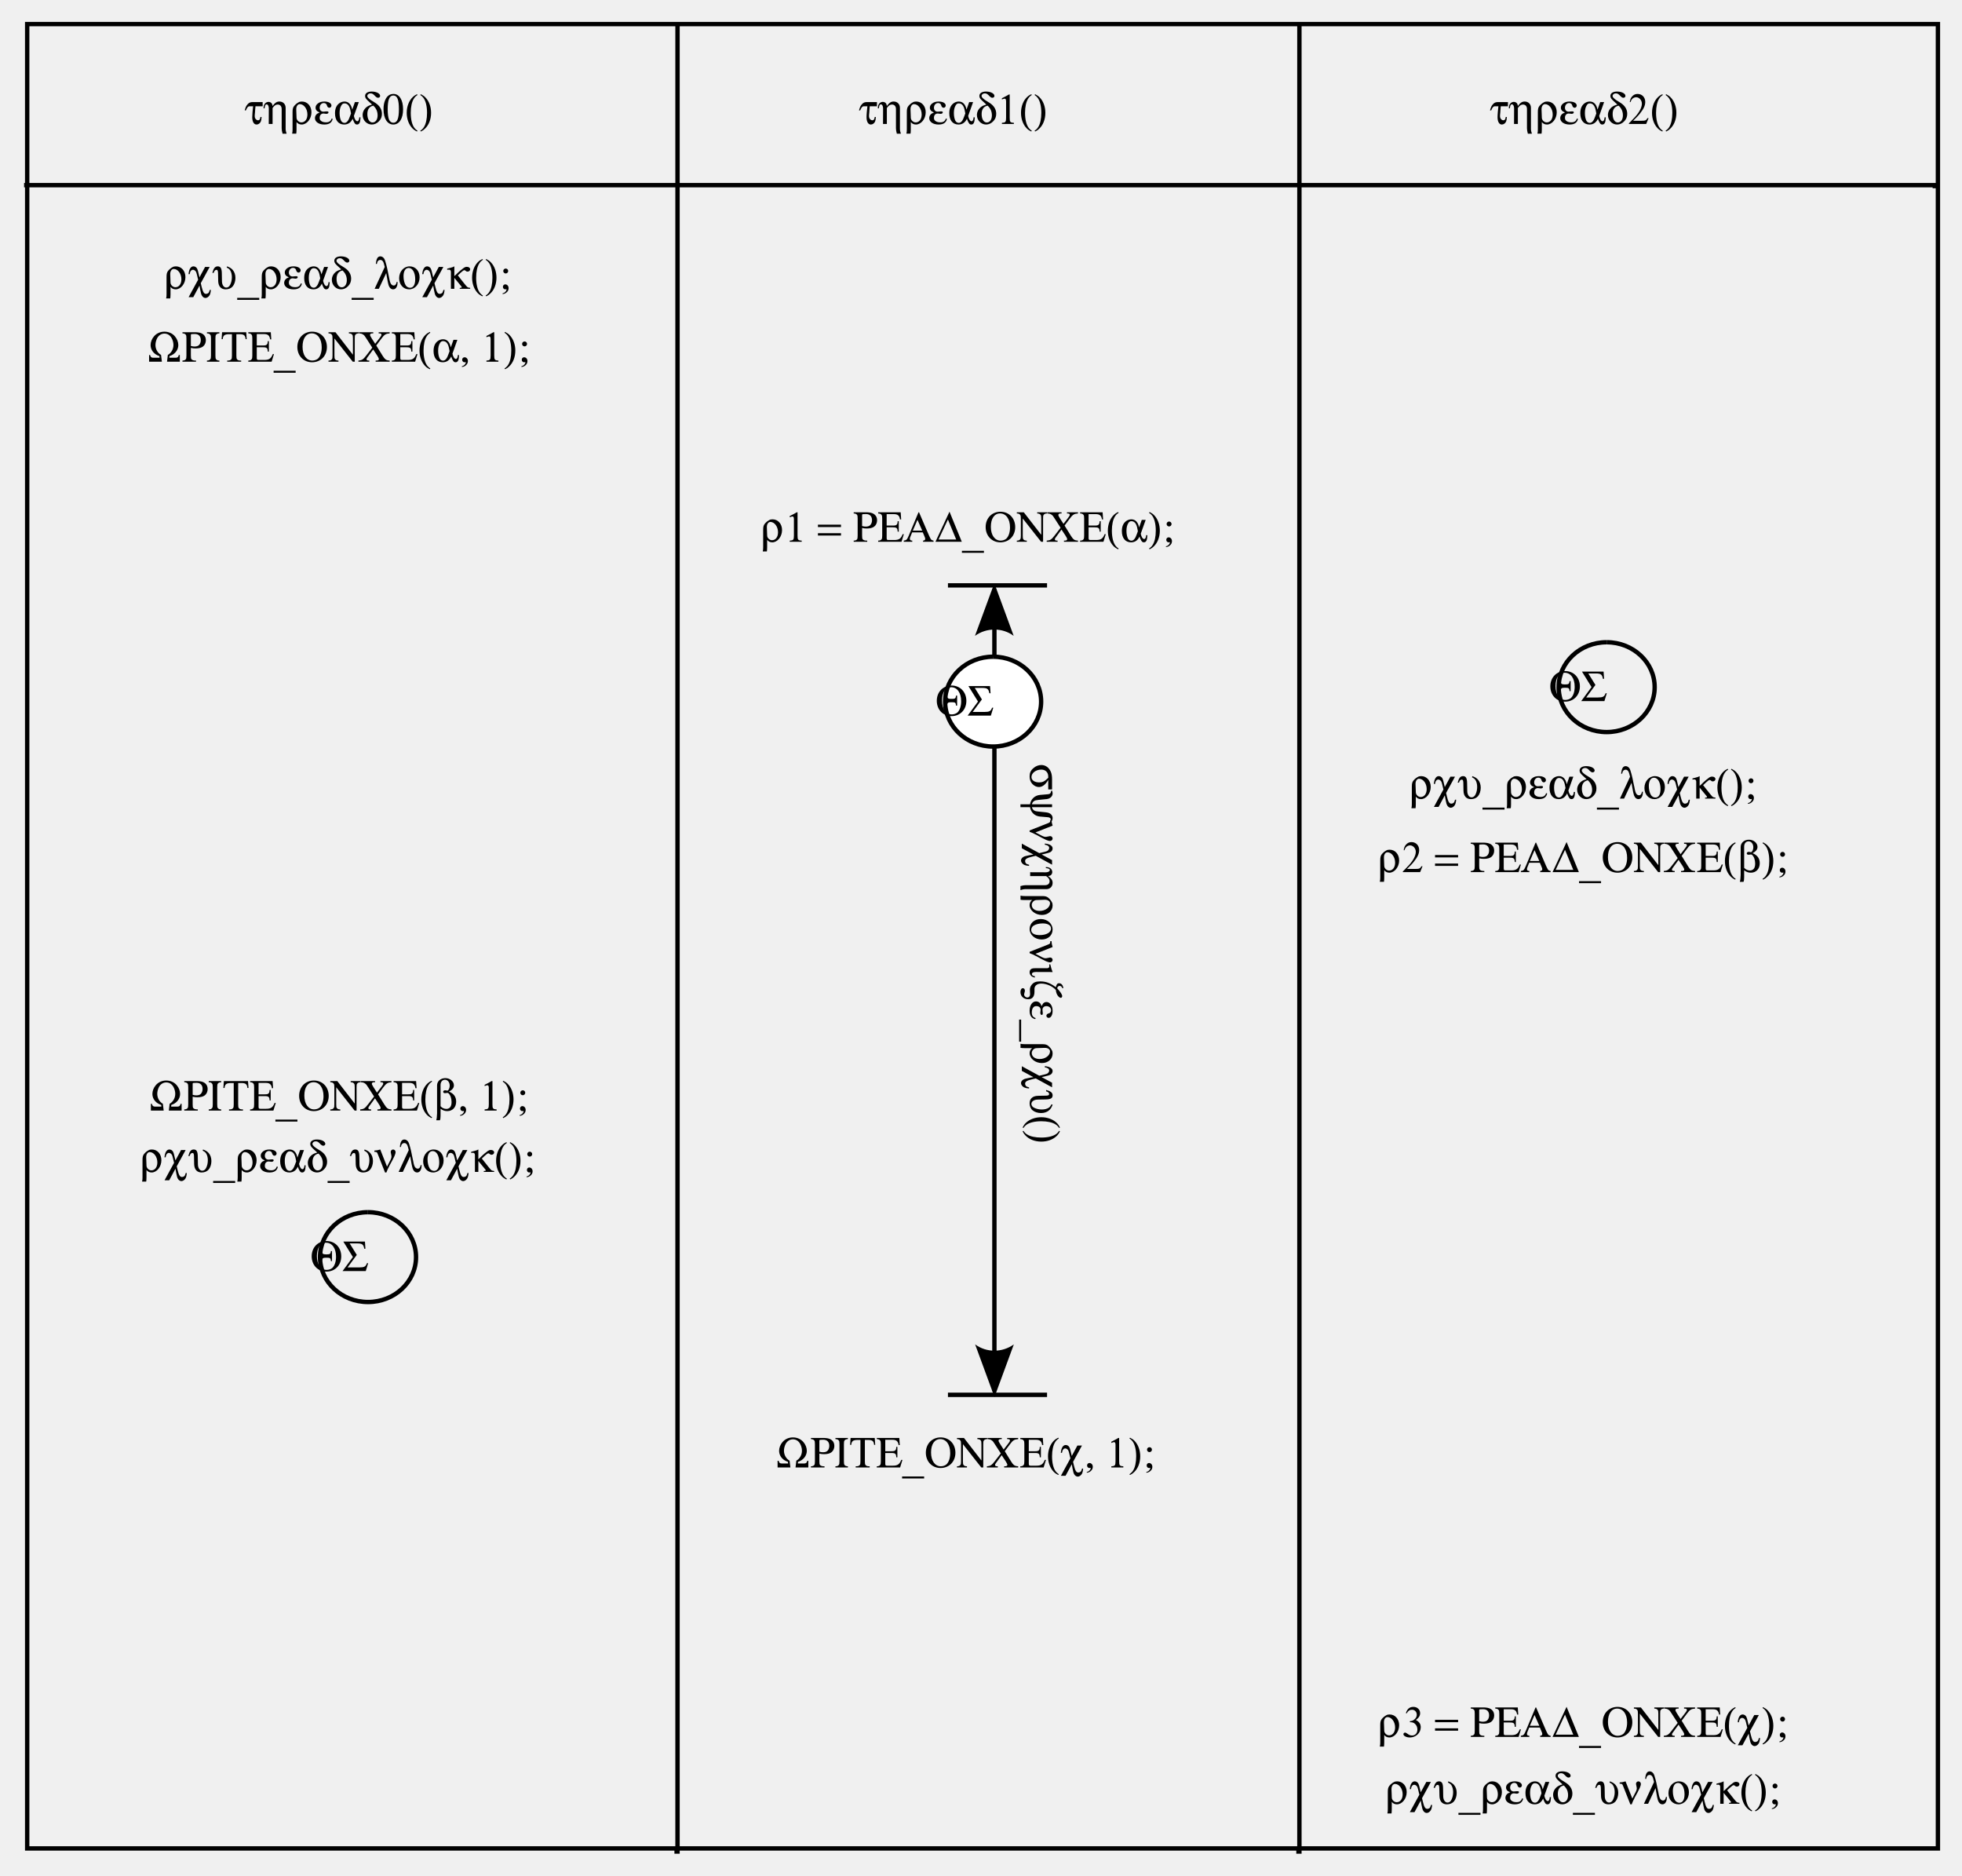
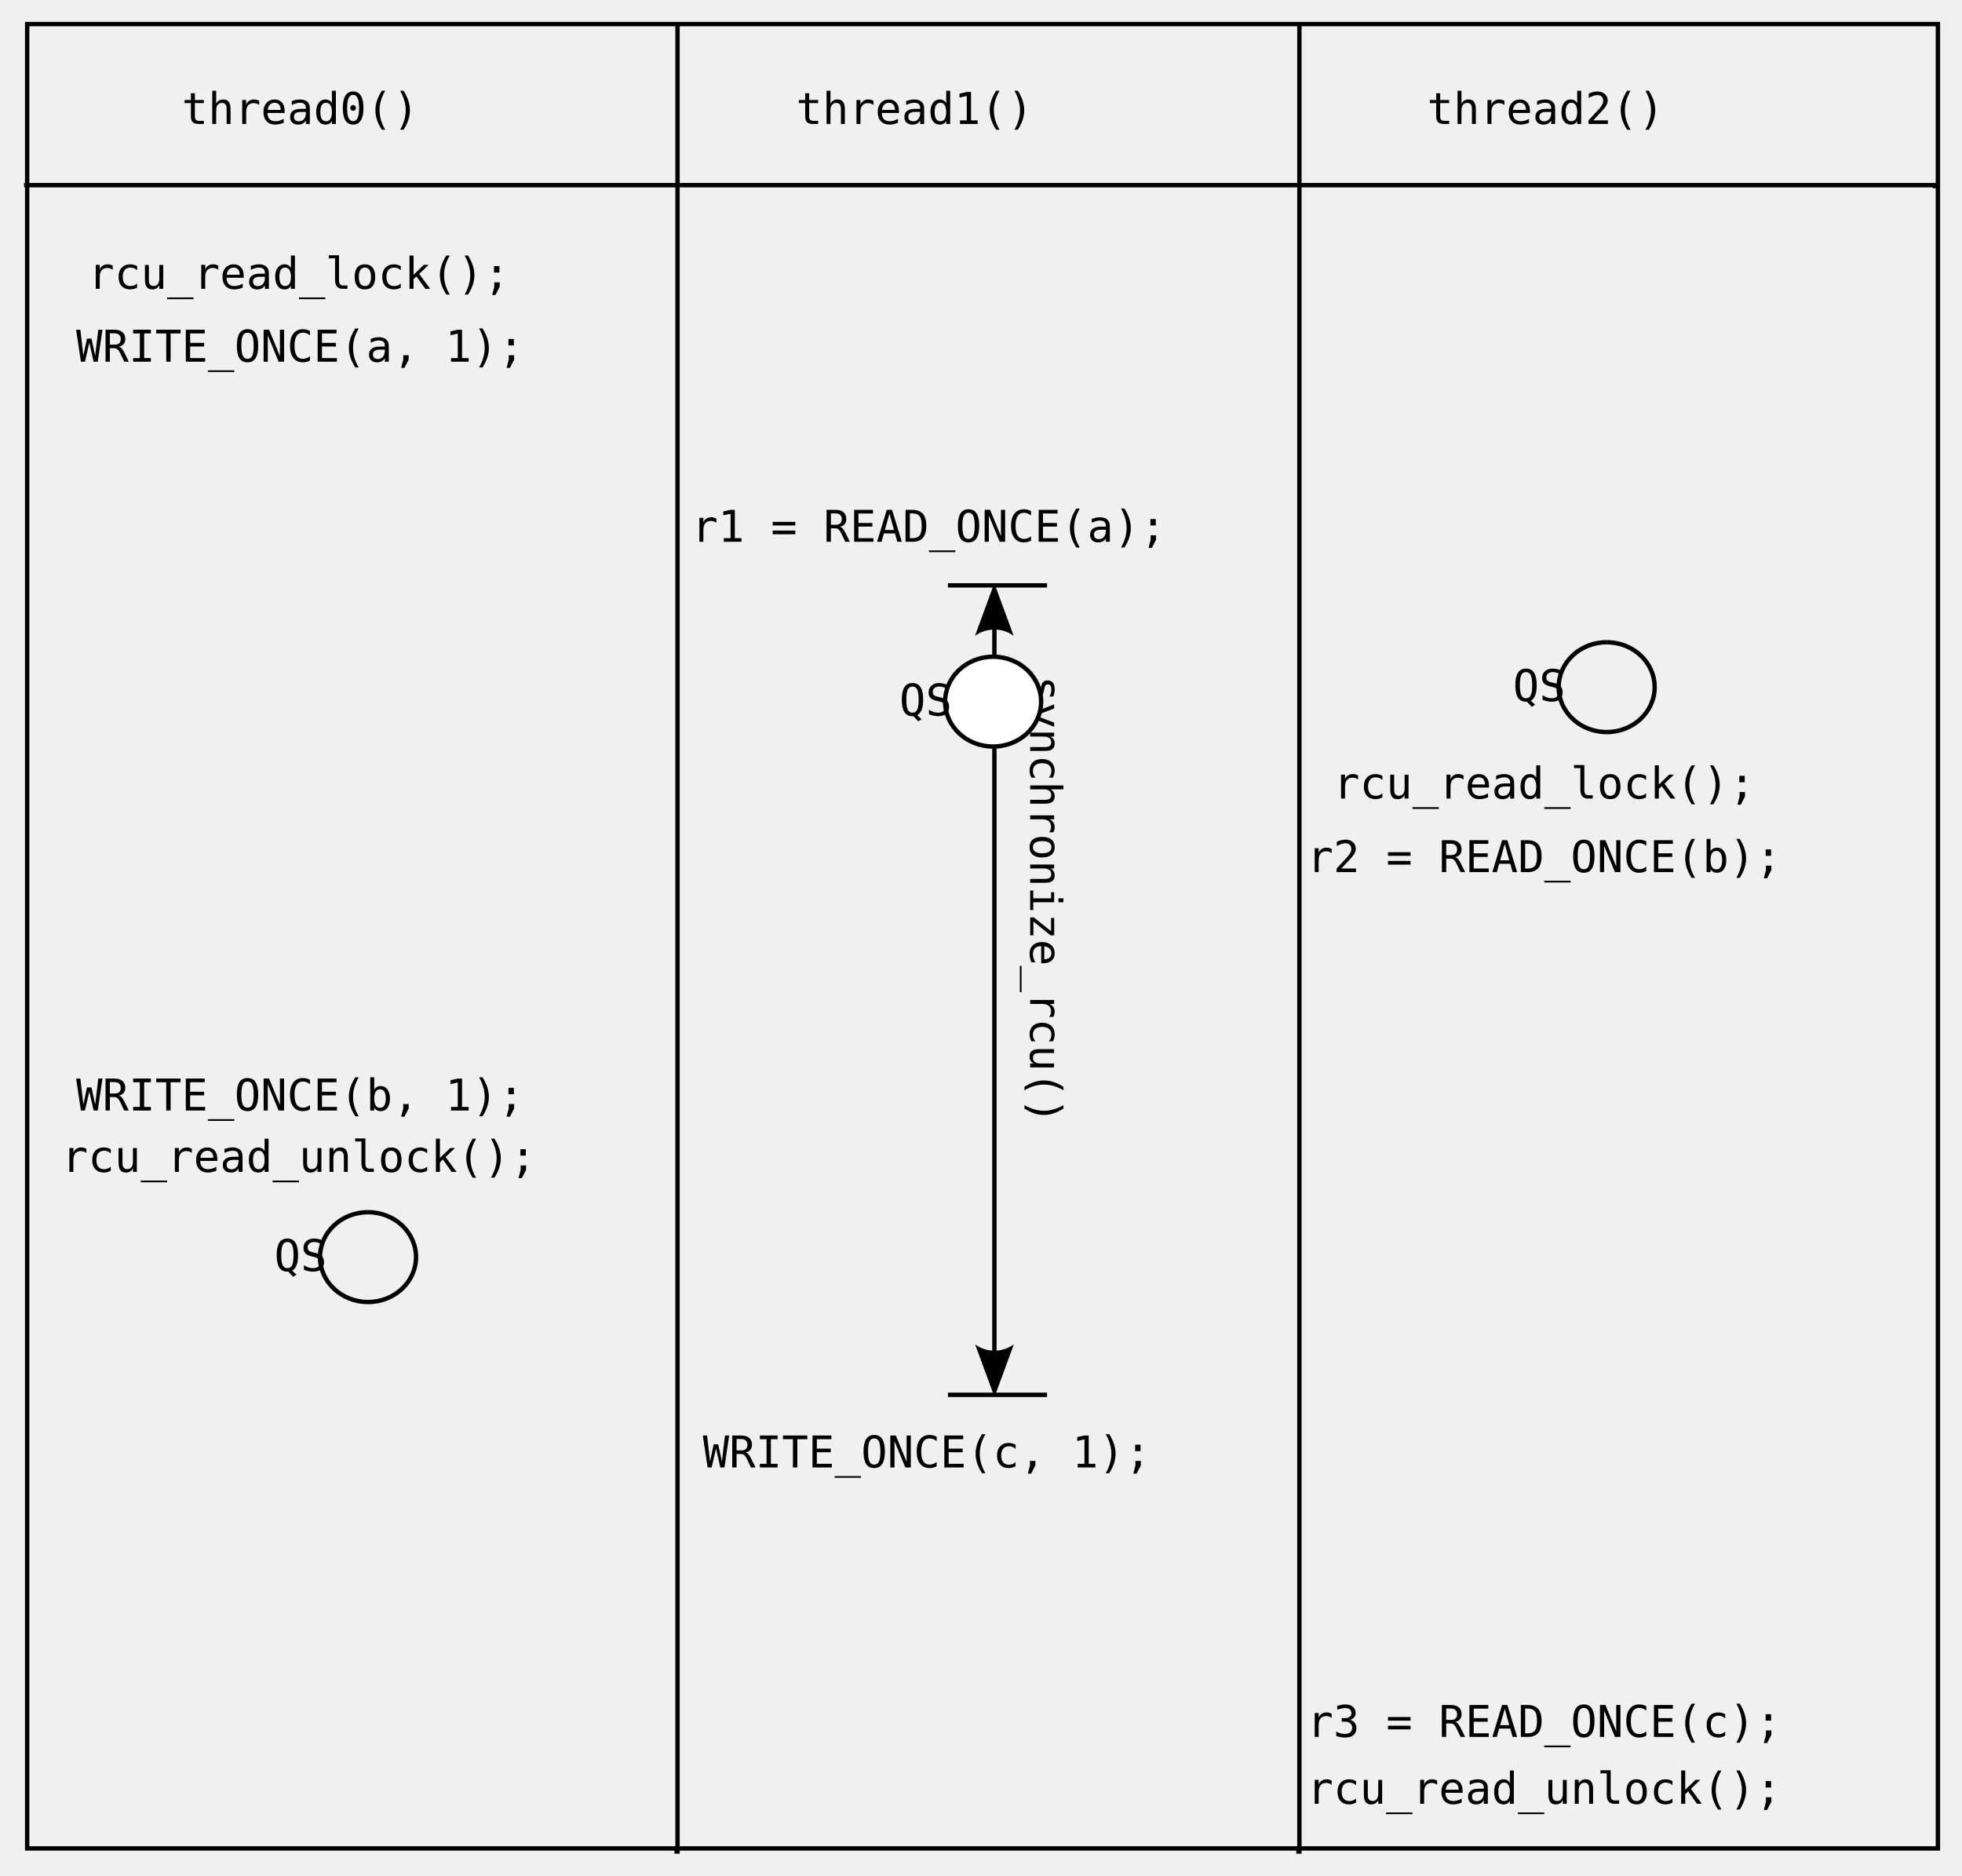
<svg xmlns="http://www.w3.org/2000/svg" width="447.992" height="428.193" id="svg2" version="1.1">
  <defs id="defs4">
    <marker orient="auto" refY="0" refX="0" id="Arrow2Lend" style="overflow:visible">
      <path id="path3792" style="fill-rule:evenodd;stroke-width:0.625;stroke-linejoin:round" d="M 8.719,4.034 -2.207,0.016 8.719,-4.002 c -1.745,2.372 -1.735,5.617 -6e-7,8.035 z" transform="matrix(-1.1,0,0,-1.1,-1.1,0)" />
    </marker>
    <marker orient="auto" refY="0" refX="0" id="Arrow2Lstart" style="overflow:visible">
      <path id="path3789" style="fill-rule:evenodd;stroke-width:0.625;stroke-linejoin:round" d="M 8.719,4.034 -2.207,0.016 8.719,-4.002 c -1.745,2.372 -1.735,5.617 -6e-7,8.035 z" transform="matrix(1.1,0,0,1.1,1.1,0)" />
    </marker>
  </defs>
  <g id="layer1" transform="translate(-28.44112,-185.6061)">
-     <flowRoot xml:space="preserve" id="flowRoot2985" style="font-size:10px;font-style:normal;font-variant:normal;font-weight:normal;font-stretch:normal;text-align:center;line-height:125%;letter-spacing:0px;word-spacing:0px;writing-mode:lr-tb;text-anchor:middle;fill:#000000;fill-opacity:1;stroke:none;font-family:Symbol;-inkscape-font-specification:Symbol">
+     <flowRoot xml:space="preserve" id="flowRoot2985" style="font-size:10px;font-style:normal;font-variant:normal;font-weight:normal;font-stretch:normal;text-align:center;line-height:125%;letter-spacing:0px;word-spacing:0px;writing-mode:lr-tb;text-anchor:middle;fill:#000000;fill-opacity:1;stroke:none;font-family:monospace;-inkscape-font-specification:monospace">
      <flowRegion id="flowRegion2987">
        <rect id="rect2989" width="82.857" height="11.429" x="240" y="492.362" />
      </flowRegion>
      <flowPara id="flowPara2991" />
    </flowRoot>
    <g id="g4433" transform="translate(2,0)">
-       <text id="text2993" y="-261.666" x="412.123" style="font-size:10px;font-style:normal;font-variant:normal;font-weight:normal;font-stretch:normal;text-align:center;line-height:125%;letter-spacing:0px;word-spacing:0px;writing-mode:lr-tb;text-anchor:middle;fill:#000000;fill-opacity:1;stroke:none;font-family:Symbol;-inkscape-font-specification:Symbol" xml:space="preserve" transform="matrix(0,1,-1,0,0,0)">
+       <text id="text2993" y="-261.666" x="412.123" style="font-size:10px;font-style:normal;font-variant:normal;font-weight:normal;font-stretch:normal;text-align:center;line-height:125%;letter-spacing:0px;word-spacing:0px;writing-mode:lr-tb;text-anchor:middle;fill:#000000;fill-opacity:1;stroke:none;font-family:monospace;-inkscape-font-specification:monospace" xml:space="preserve" transform="matrix(0,1,-1,0,0,0)">
        <tspan y="-261.666" x="412.123" id="tspan2995">synchronize_rcu()</tspan>
      </text>
      <g id="g4417" transform="matrix(0,1,-1,0,730.9026,222.4928)">
        <path style="fill:none;stroke:#000000;stroke-width:1px;stroke-linecap:butt;stroke-linejoin:miter;stroke-opacity:1;marker-start:url(#Arrow2Lstart);marker-end:url(#Arrow2Lend)" d="m 97.581,477.405 183.141,0" id="path2997" />
        <path style="fill:none;stroke:#000000;stroke-width:1px;stroke-linecap:butt;stroke-linejoin:miter;stroke-opacity:1" d="m 96.753,465.384 0,22.627" id="path4397" />
        <path style="fill:none;stroke:#000000;stroke-width:1px;stroke-linecap:butt;stroke-linejoin:miter;stroke-opacity:1" d="m 281.549,465.384 0,22.627" id="path4397-5" />
      </g>
    </g>
-     <text xml:space="preserve" style="font-size:10px;font-style:normal;font-variant:normal;font-weight:normal;font-stretch:normal;text-align:center;line-height:125%;letter-spacing:0px;word-spacing:0px;writing-mode:lr-tb;text-anchor:middle;fill:#000000;fill-opacity:1;stroke:none;font-family:Symbol;-inkscape-font-specification:Symbol" x="112.047" y="268.181" id="text4429">
+     <text xml:space="preserve" style="font-size:10px;font-style:normal;font-variant:normal;font-weight:normal;font-stretch:normal;text-align:center;line-height:125%;letter-spacing:0px;word-spacing:0px;writing-mode:lr-tb;text-anchor:middle;fill:#000000;fill-opacity:1;stroke:none;font-family:monospace;-inkscape-font-specification:monospace" x="112.047" y="268.181" id="text4429">
      <tspan id="tspan4431" x="112.047" y="268.181">WRITE_ONCE(a, 1);</tspan>
    </text>
-     <text xml:space="preserve" style="font-size:10px;font-style:normal;font-variant:normal;font-weight:normal;font-stretch:normal;text-align:center;line-height:125%;letter-spacing:0px;word-spacing:0px;writing-mode:lr-tb;text-anchor:middle;fill:#000000;fill-opacity:1;stroke:none;font-family:Symbol;-inkscape-font-specification:Symbol" x="112.047" y="439.138" id="text4441">
+     <text xml:space="preserve" style="font-size:10px;font-style:normal;font-variant:normal;font-weight:normal;font-stretch:normal;text-align:center;line-height:125%;letter-spacing:0px;word-spacing:0px;writing-mode:lr-tb;text-anchor:middle;fill:#000000;fill-opacity:1;stroke:none;font-family:monospace;-inkscape-font-specification:monospace" x="112.047" y="439.138" id="text4441">
      <tspan id="tspan4443" x="112.047" y="439.138">WRITE_ONCE(b, 1);</tspan>
    </text>
-     <text xml:space="preserve" style="font-size:10px;font-style:normal;font-variant:normal;font-weight:normal;font-stretch:normal;text-align:center;line-height:125%;letter-spacing:0px;word-spacing:0px;writing-mode:lr-tb;text-anchor:middle;fill:#000000;fill-opacity:1;stroke:none;font-family:Symbol;-inkscape-font-specification:Symbol" x="255.609" y="309.293" id="text4445">
+     <text xml:space="preserve" style="font-size:10px;font-style:normal;font-variant:normal;font-weight:normal;font-stretch:normal;text-align:center;line-height:125%;letter-spacing:0px;word-spacing:0px;writing-mode:lr-tb;text-anchor:middle;fill:#000000;fill-opacity:1;stroke:none;font-family:monospace;-inkscape-font-specification:monospace" x="255.609" y="309.293" id="text4445">
      <tspan id="tspan4447" x="255.609" y="309.293">r1 = READ_ONCE(a);</tspan>
    </text>
-     <text xml:space="preserve" style="font-size:10px;font-style:normal;font-variant:normal;font-weight:normal;font-stretch:normal;text-align:center;line-height:125%;letter-spacing:0px;word-spacing:0px;writing-mode:lr-tb;text-anchor:middle;fill:#000000;fill-opacity:1;stroke:none;font-family:Symbol;-inkscape-font-specification:Symbol" x="255.144" y="520.618" id="text4449">
+     <text xml:space="preserve" style="font-size:10px;font-style:normal;font-variant:normal;font-weight:normal;font-stretch:normal;text-align:center;line-height:125%;letter-spacing:0px;word-spacing:0px;writing-mode:lr-tb;text-anchor:middle;fill:#000000;fill-opacity:1;stroke:none;font-family:monospace;-inkscape-font-specification:monospace" x="255.144" y="520.618" id="text4449">
      <tspan id="tspan4451" x="255.144" y="520.618">WRITE_ONCE(c, 1);</tspan>
    </text>
-     <text xml:space="preserve" style="font-size:10px;font-style:normal;font-variant:normal;font-weight:normal;font-stretch:normal;text-align:center;line-height:125%;letter-spacing:0px;word-spacing:0px;writing-mode:lr-tb;text-anchor:middle;fill:#000000;fill-opacity:1;stroke:none;font-family:Symbol;-inkscape-font-specification:Symbol" x="396.103" y="384.711" id="text4453">
+     <text xml:space="preserve" style="font-size:10px;font-style:normal;font-variant:normal;font-weight:normal;font-stretch:normal;text-align:center;line-height:125%;letter-spacing:0px;word-spacing:0px;writing-mode:lr-tb;text-anchor:middle;fill:#000000;fill-opacity:1;stroke:none;font-family:monospace;-inkscape-font-specification:monospace" x="396.103" y="384.711" id="text4453">
      <tspan id="tspan4455" x="396.103" y="384.711">r2 = READ_ONCE(b);</tspan>
    </text>
-     <text xml:space="preserve" style="font-size:10px;font-style:normal;font-variant:normal;font-weight:normal;font-stretch:normal;text-align:center;line-height:125%;letter-spacing:0px;word-spacing:0px;writing-mode:lr-tb;text-anchor:middle;fill:#000000;fill-opacity:1;stroke:none;font-family:Symbol;-inkscape-font-specification:Symbol" x="396.103" y="582.136" id="text4457">
+     <text xml:space="preserve" style="font-size:10px;font-style:normal;font-variant:normal;font-weight:normal;font-stretch:normal;text-align:center;line-height:125%;letter-spacing:0px;word-spacing:0px;writing-mode:lr-tb;text-anchor:middle;fill:#000000;fill-opacity:1;stroke:none;font-family:monospace;-inkscape-font-specification:monospace" x="396.103" y="582.136" id="text4457">
      <tspan id="tspan4459" x="396.103" y="582.136">r3 = READ_ONCE(c);</tspan>
    </text>
-     <text xml:space="preserve" style="font-size:10px;font-style:normal;font-variant:normal;font-weight:normal;font-stretch:normal;text-align:center;line-height:125%;letter-spacing:0px;word-spacing:0px;writing-mode:lr-tb;text-anchor:middle;fill:#000000;fill-opacity:1;stroke:none;font-family:Symbol;-inkscape-font-specification:Symbol" x="112.082" y="213.91" id="text4461">
+     <text xml:space="preserve" style="font-size:10px;font-style:normal;font-variant:normal;font-weight:normal;font-stretch:normal;text-align:center;line-height:125%;letter-spacing:0px;word-spacing:0px;writing-mode:lr-tb;text-anchor:middle;fill:#000000;fill-opacity:1;stroke:none;font-family:monospace;-inkscape-font-specification:monospace" x="112.082" y="213.91" id="text4461">
      <tspan id="tspan4463" x="112.082" y="213.91">thread0()</tspan>
    </text>
-     <text xml:space="preserve" style="font-size:10px;font-style:normal;font-variant:normal;font-weight:normal;font-stretch:normal;text-align:center;line-height:125%;letter-spacing:0px;word-spacing:0px;writing-mode:lr-tb;text-anchor:middle;fill:#000000;fill-opacity:1;stroke:none;font-family:Symbol;-inkscape-font-specification:Symbol" x="252.345" y="213.91" id="text4461-6">
+     <text xml:space="preserve" style="font-size:10px;font-style:normal;font-variant:normal;font-weight:normal;font-stretch:normal;text-align:center;line-height:125%;letter-spacing:0px;word-spacing:0px;writing-mode:lr-tb;text-anchor:middle;fill:#000000;fill-opacity:1;stroke:none;font-family:monospace;-inkscape-font-specification:monospace" x="252.345" y="213.91" id="text4461-6">
      <tspan id="tspan4463-0" x="252.345" y="213.91">thread1()</tspan>
    </text>
-     <text xml:space="preserve" style="font-size:10px;font-style:normal;font-variant:normal;font-weight:normal;font-stretch:normal;text-align:center;line-height:125%;letter-spacing:0px;word-spacing:0px;writing-mode:lr-tb;text-anchor:middle;fill:#000000;fill-opacity:1;stroke:none;font-family:Symbol;-inkscape-font-specification:Symbol" x="396.426" y="213.91" id="text4461-2">
+     <text xml:space="preserve" style="font-size:10px;font-style:normal;font-variant:normal;font-weight:normal;font-stretch:normal;text-align:center;line-height:125%;letter-spacing:0px;word-spacing:0px;writing-mode:lr-tb;text-anchor:middle;fill:#000000;fill-opacity:1;stroke:none;font-family:monospace;-inkscape-font-specification:monospace" x="396.426" y="213.91" id="text4461-2">
      <tspan id="tspan4463-2" x="396.426" y="213.91">thread2()</tspan>
    </text>
    <rect style="fill:none;stroke:#000000;stroke-width:1;stroke-miterlimit:4;stroke-opacity:1;stroke-dasharray:none;stroke-dashoffset:0" id="rect4495" width="436.285" height="416.486" x="34.648" y="191.106" />
    <path style="fill:none;stroke:#000000;stroke-width:1;stroke-linecap:butt;stroke-linejoin:miter;stroke-miterlimit:4;stroke-opacity:1;stroke-dasharray:none;stroke-dashoffset:0" d="m 183.141,191.106 0,417.193 -0.707,0" id="path4497" />
    <path style="fill:none;stroke:#000000;stroke-width:1;stroke-linecap:butt;stroke-linejoin:miter;stroke-miterlimit:4;stroke-opacity:1;stroke-dasharray:none;stroke-dashoffset:0" d="m 325.139,191.106 0,417.193 -0.707,0" id="path4497-5" />
-     <text xml:space="preserve" style="font-size:10px;font-style:normal;font-variant:normal;font-weight:normal;font-stretch:normal;text-align:center;line-height:125%;letter-spacing:0px;word-spacing:0px;writing-mode:lr-tb;text-anchor:middle;fill:#000000;fill-opacity:1;stroke:none;font-family:Symbol;-inkscape-font-specification:Symbol" x="111.759" y="251.54" id="text4429-8">
+     <text xml:space="preserve" style="font-size:10px;font-style:normal;font-variant:normal;font-weight:normal;font-stretch:normal;text-align:center;line-height:125%;letter-spacing:0px;word-spacing:0px;writing-mode:lr-tb;text-anchor:middle;fill:#000000;fill-opacity:1;stroke:none;font-family:monospace;-inkscape-font-specification:monospace" x="111.759" y="251.54" id="text4429-8">
      <tspan id="tspan4431-9" x="111.759" y="251.54">rcu_read_lock();</tspan>
    </text>
-     <text xml:space="preserve" style="font-size:10px;font-style:normal;font-variant:normal;font-weight:normal;font-stretch:normal;text-align:center;line-height:125%;letter-spacing:0px;word-spacing:0px;writing-mode:lr-tb;text-anchor:middle;fill:#000000;fill-opacity:1;stroke:none;font-family:Symbol;-inkscape-font-specification:Symbol" x="396.103" y="367.916" id="text4429-8-9">
+     <text xml:space="preserve" style="font-size:10px;font-style:normal;font-variant:normal;font-weight:normal;font-stretch:normal;text-align:center;line-height:125%;letter-spacing:0px;word-spacing:0px;writing-mode:lr-tb;text-anchor:middle;fill:#000000;fill-opacity:1;stroke:none;font-family:monospace;-inkscape-font-specification:monospace" x="396.103" y="367.916" id="text4429-8-9">
      <tspan id="tspan4431-9-4" x="396.103" y="367.916">rcu_read_lock();</tspan>
    </text>
-     <text xml:space="preserve" style="font-size:10px;font-style:normal;font-variant:normal;font-weight:normal;font-stretch:normal;text-align:center;line-height:125%;letter-spacing:0px;word-spacing:0px;writing-mode:lr-tb;text-anchor:middle;fill:#000000;fill-opacity:1;stroke:none;font-family:Symbol;-inkscape-font-specification:Symbol" x="396.103" y="597.403" id="text4429-8-9-3">
+     <text xml:space="preserve" style="font-size:10px;font-style:normal;font-variant:normal;font-weight:normal;font-stretch:normal;text-align:center;line-height:125%;letter-spacing:0px;word-spacing:0px;writing-mode:lr-tb;text-anchor:middle;fill:#000000;fill-opacity:1;stroke:none;font-family:monospace;-inkscape-font-specification:monospace" x="396.103" y="597.403" id="text4429-8-9-3">
      <tspan id="tspan4431-9-4-4" x="396.103" y="597.403">rcu_read_unlock();</tspan>
    </text>
-     <text xml:space="preserve" style="font-size:10px;font-style:normal;font-variant:normal;font-weight:normal;font-stretch:normal;text-align:center;line-height:125%;letter-spacing:0px;word-spacing:0px;writing-mode:lr-tb;text-anchor:middle;fill:#000000;fill-opacity:1;stroke:none;font-family:Symbol;-inkscape-font-specification:Symbol" x="111.759" y="453.153" id="text4429-8-9-3-1">
+     <text xml:space="preserve" style="font-size:10px;font-style:normal;font-variant:normal;font-weight:normal;font-stretch:normal;text-align:center;line-height:125%;letter-spacing:0px;word-spacing:0px;writing-mode:lr-tb;text-anchor:middle;fill:#000000;fill-opacity:1;stroke:none;font-family:monospace;-inkscape-font-specification:monospace" x="111.759" y="453.153" id="text4429-8-9-3-1">
      <tspan id="tspan4431-9-4-4-6" x="111.759" y="453.153">rcu_read_unlock();</tspan>
    </text>
    <path style="fill:none;stroke:#000000;stroke-width:1px;stroke-linecap:butt;stroke-linejoin:miter;stroke-opacity:1" d="m 33.941,227.876 436.285,0 0,0.707" id="path4608" />
-     <text xml:space="preserve" style="font-size:10px;font-style:normal;font-variant:normal;font-weight:normal;font-stretch:normal;text-align:center;line-height:125%;letter-spacing:0px;word-spacing:0px;writing-mode:lr-tb;text-anchor:middle;fill:#000000;fill-opacity:1;stroke:none;font-family:Symbol;-inkscape-font-specification:Symbol" x="394.944" y="345.664" id="text4648">
+     <text xml:space="preserve" style="font-size:10px;font-style:normal;font-variant:normal;font-weight:normal;font-stretch:normal;text-align:center;line-height:125%;letter-spacing:0px;word-spacing:0px;writing-mode:lr-tb;text-anchor:middle;fill:#000000;fill-opacity:1;stroke:none;font-family:monospace;-inkscape-font-specification:monospace" x="394.944" y="345.664" id="text4648">
      <tspan id="tspan4650" x="394.944" y="345.664">QS</tspan>
    </text>
    <path style="fill:none;stroke:#000000;stroke-width:1;stroke-miterlimit:4;stroke-opacity:1;stroke-dasharray:none;stroke-dashoffset:0" id="path4652" d="m 358.869,132.622 a 10.96,10.253 0 1 1 -0.023,0" transform="translate(36.44112,199.6061)" />
-     <text xml:space="preserve" style="font-size:10px;font-style:normal;font-variant:normal;font-weight:normal;font-stretch:normal;text-align:center;line-height:125%;letter-spacing:0px;word-spacing:0px;writing-mode:lr-tb;text-anchor:middle;fill:#000000;fill-opacity:1;stroke:none;font-family:Symbol;-inkscape-font-specification:Symbol" x="112.12" y="475.779" id="text4648-4">
+     <text xml:space="preserve" style="font-size:10px;font-style:normal;font-variant:normal;font-weight:normal;font-stretch:normal;text-align:center;line-height:125%;letter-spacing:0px;word-spacing:0px;writing-mode:lr-tb;text-anchor:middle;fill:#000000;fill-opacity:1;stroke:none;font-family:monospace;-inkscape-font-specification:monospace" x="112.12" y="475.779" id="text4648-4">
      <tspan id="tspan4650-4" x="112.12" y="475.779">QS</tspan>
    </text>
    <path style="fill:none;stroke:#000000;stroke-width:1;stroke-miterlimit:4;stroke-opacity:1;stroke-dasharray:none;stroke-dashoffset:0" id="path4652-7" d="m 358.869,132.622 a 10.96,10.253 0 1 1 -0.023,0" transform="translate(-246.3835,329.7212)" />
    <path style="fill:#ffffff;fill-opacity:1;stroke:#000000;stroke-width:1;stroke-miterlimit:4;stroke-opacity:1;stroke-dasharray:none;stroke-dashoffset:0" id="path4652-7-7" d="m 358.869,132.622 a 10.96,10.253 0 1 1 -0.023,0" transform="translate(-103.6525,202.9088)" />
-     <text xml:space="preserve" style="font-size:10px;font-style:normal;font-variant:normal;font-weight:normal;font-stretch:normal;text-align:center;line-height:125%;letter-spacing:0px;word-spacing:0px;writing-mode:lr-tb;text-anchor:middle;fill:#000000;fill-opacity:1;stroke:none;font-family:Symbol;-inkscape-font-specification:Symbol" x="254.851" y="348.966" id="text4648-4-3">
+     <text xml:space="preserve" style="font-size:10px;font-style:normal;font-variant:normal;font-weight:normal;font-stretch:normal;text-align:center;line-height:125%;letter-spacing:0px;word-spacing:0px;writing-mode:lr-tb;text-anchor:middle;fill:#000000;fill-opacity:1;stroke:none;font-family:monospace;-inkscape-font-specification:monospace" x="254.851" y="348.966" id="text4648-4-3">
      <tspan id="tspan4650-4-5" x="254.851" y="348.966">QS</tspan>
    </text>
  </g>
</svg>
